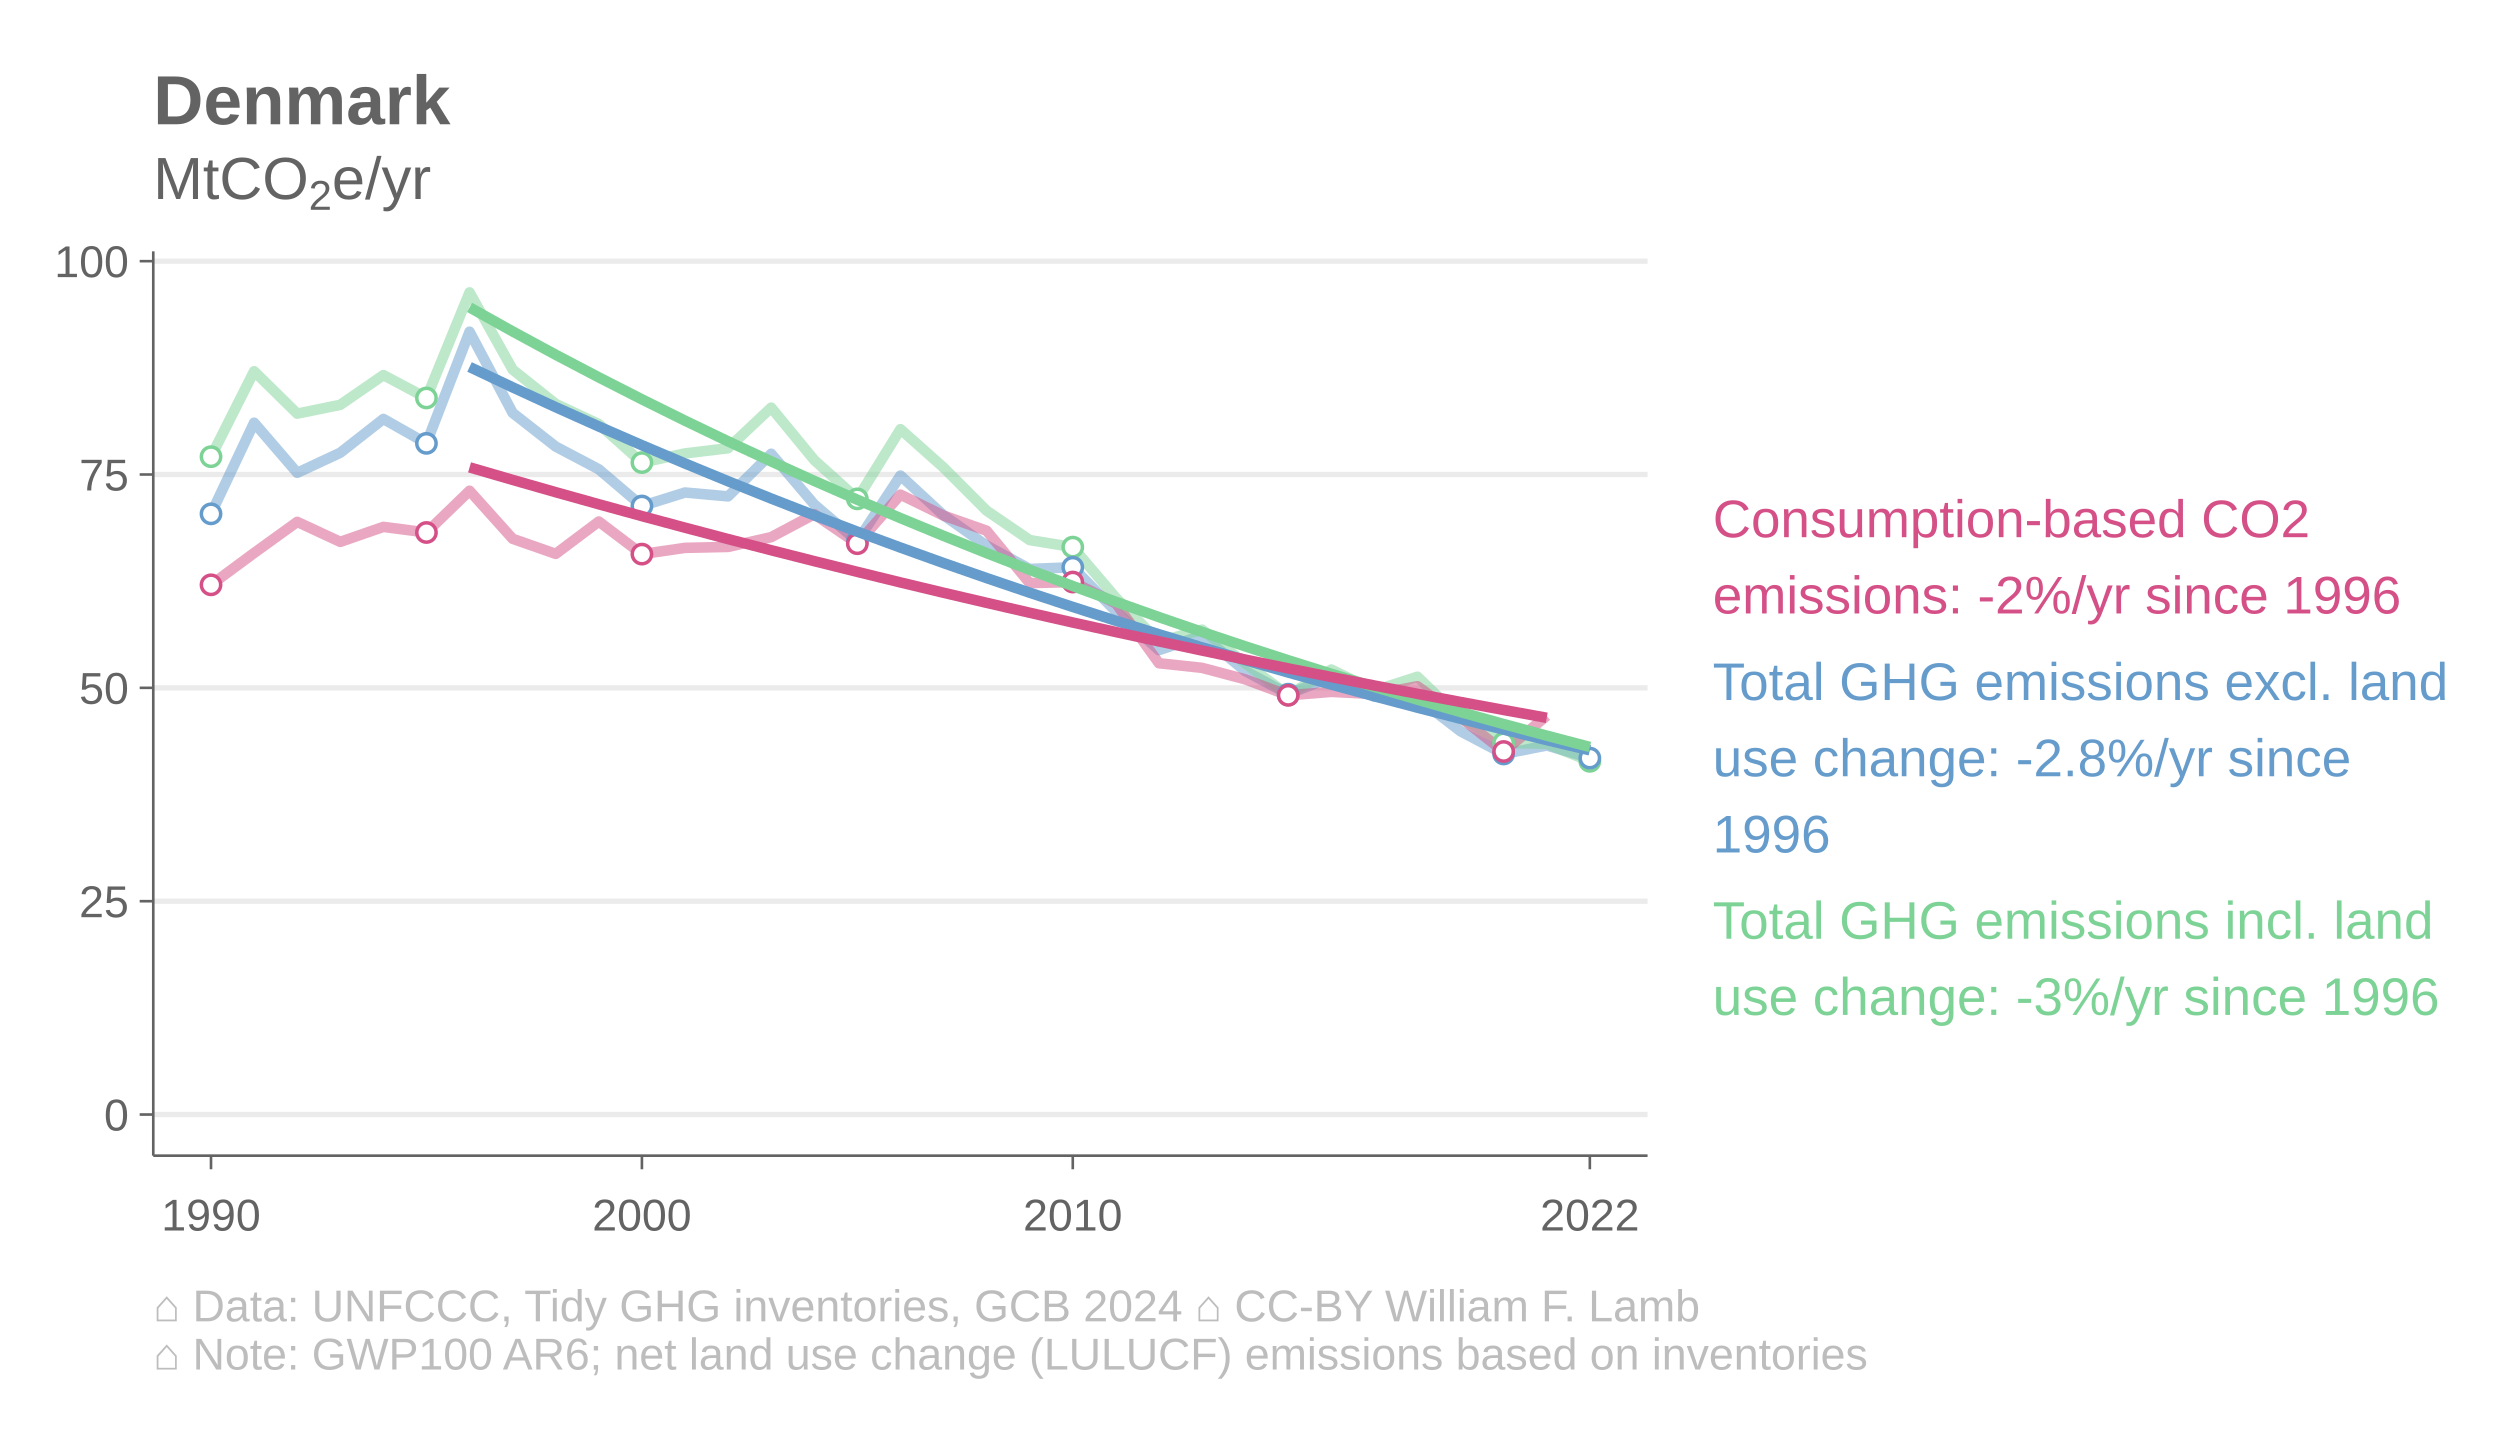
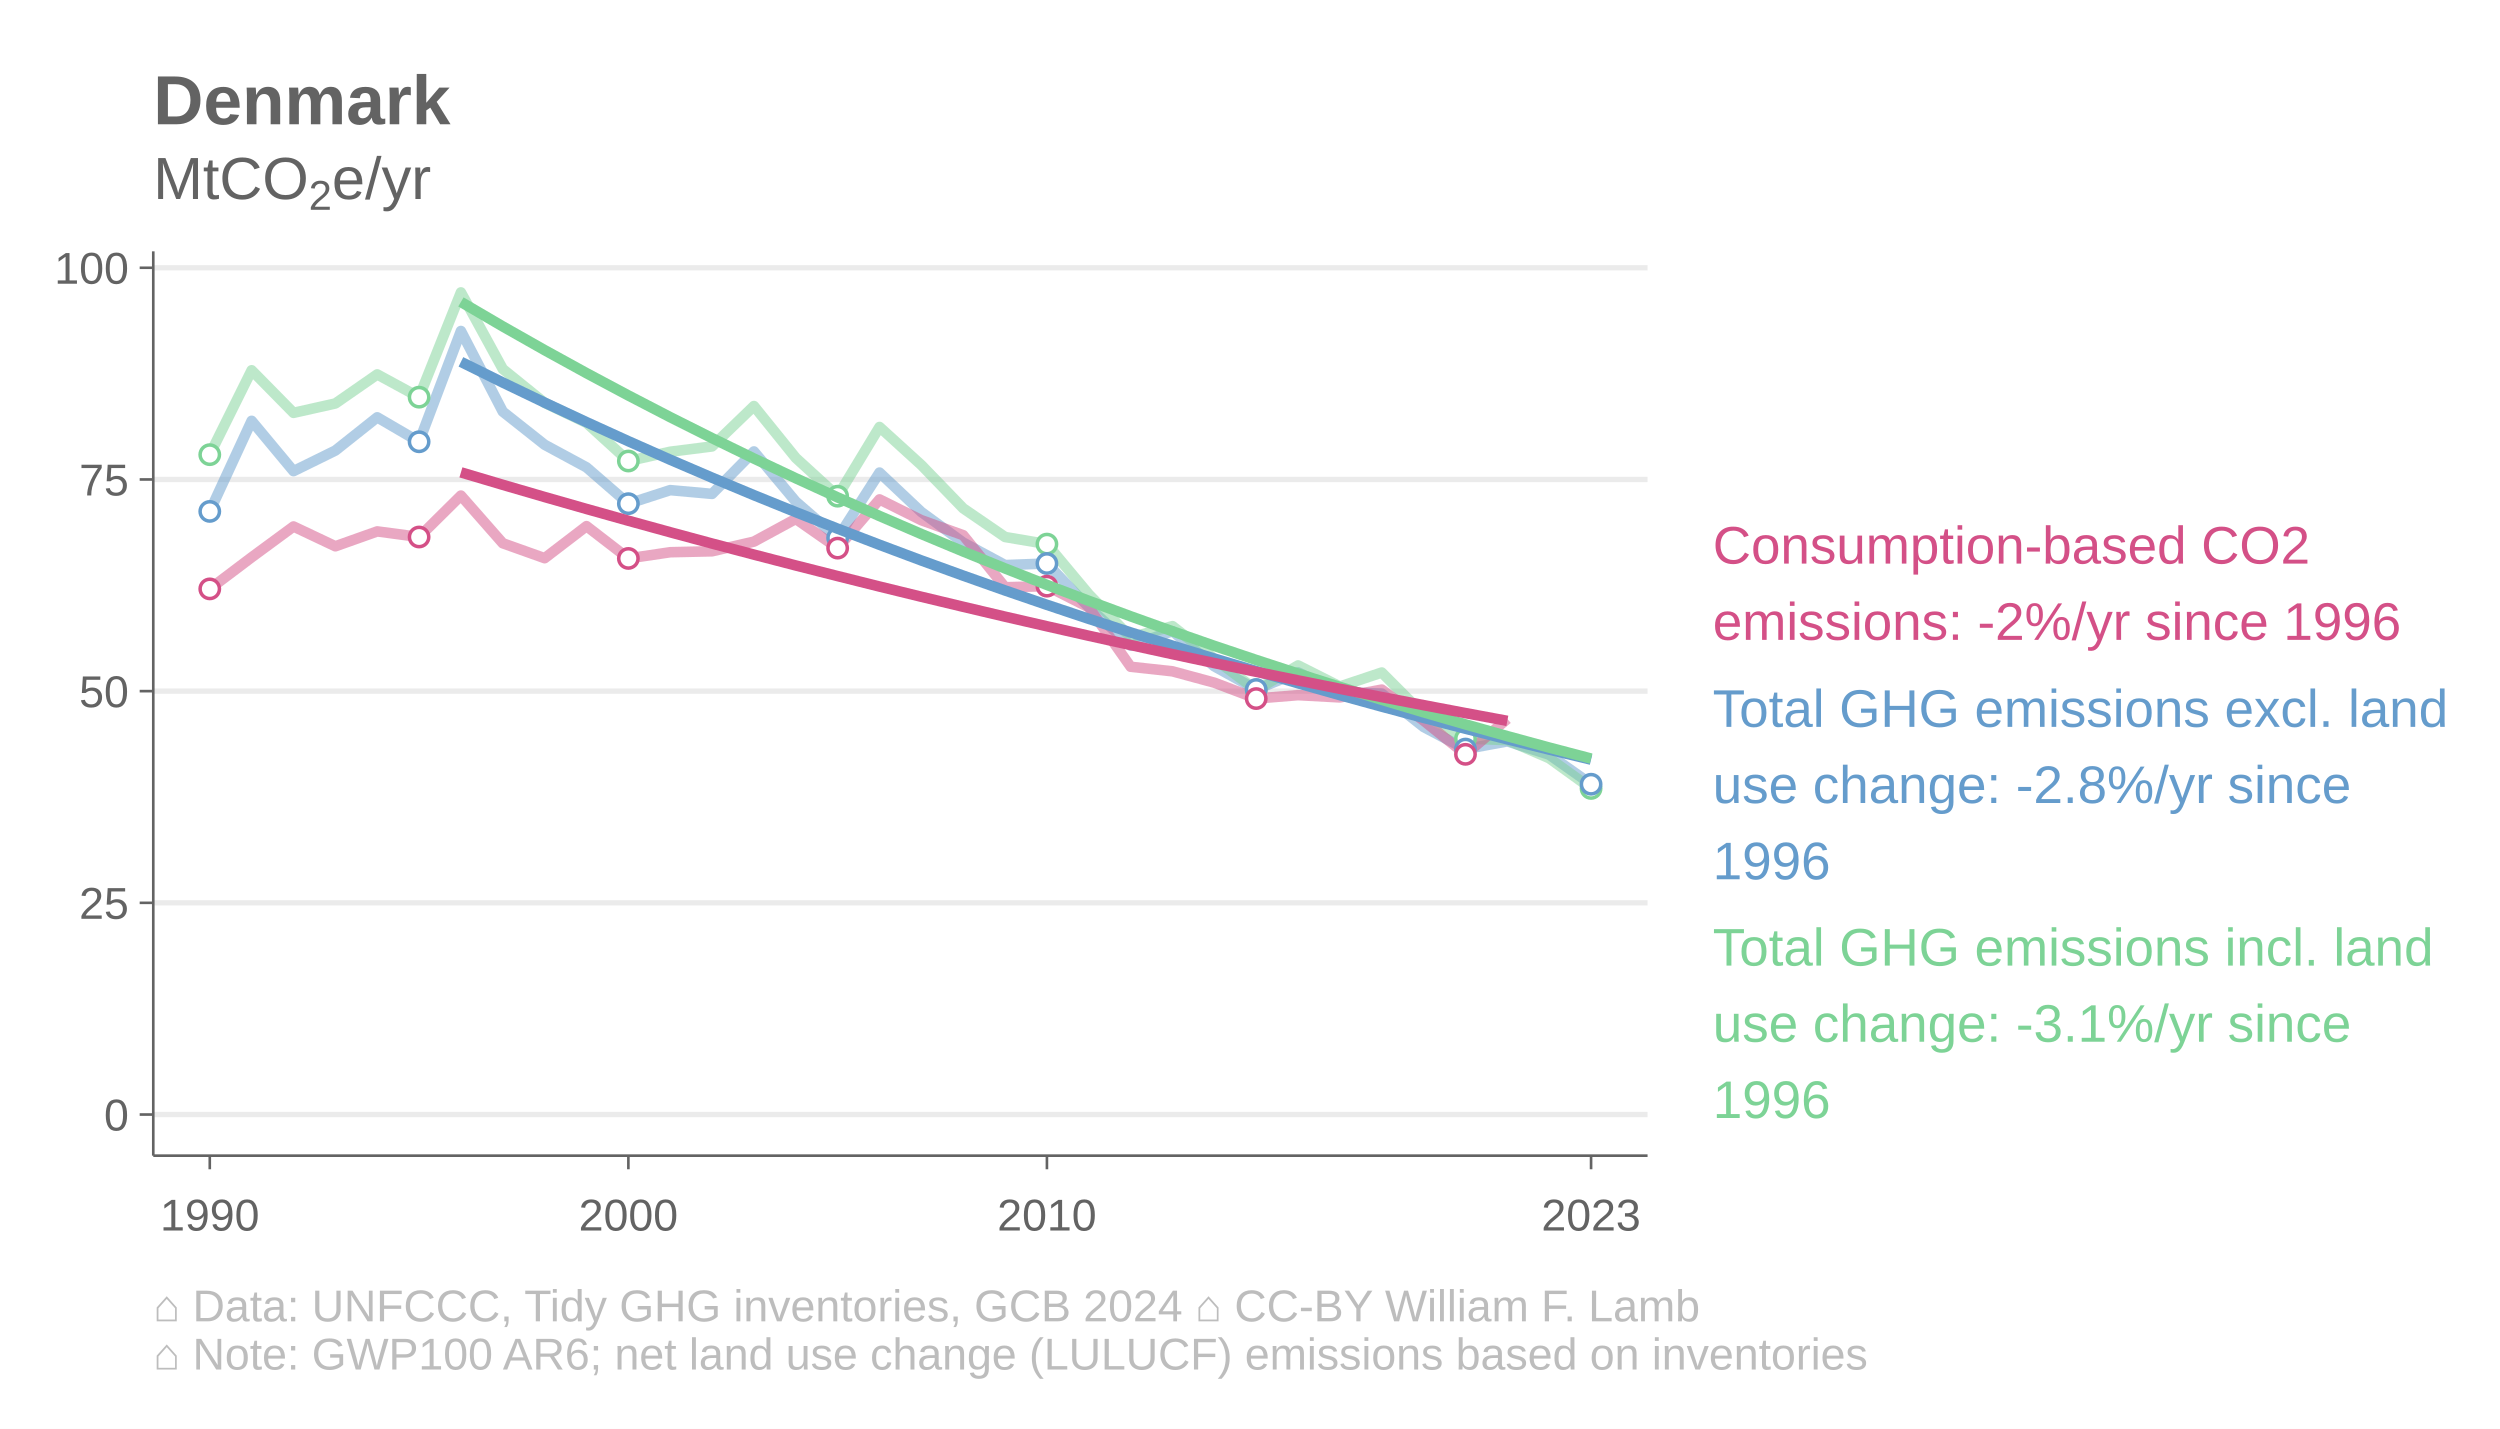
<svg xmlns="http://www.w3.org/2000/svg" class="svglite" width="504.00pt" height="288.00pt" viewBox="0 0 504.00 288.00">
  <defs>
    <style type="text/css">
    .svglite line, .svglite polyline, .svglite polygon, .svglite path, .svglite rect, .svglite circle {
      fill: none;
      stroke: #000000;
      stroke-linecap: round;
      stroke-linejoin: round;
      stroke-miterlimit: 10.00;
    }
    .svglite text {
      white-space: pre;
    }
  </style>
  </defs>
  <rect width="100%" height="100%" style="stroke: none; fill: #FFFFFF;" />
  <defs>
    <clipPath id="cpMC4wMHw1MDQuMDB8MC4wMHwyODguMDA=">
      <rect x="0.00" y="0.00" width="504.00" height="288.00" />
    </clipPath>
  </defs>
  <g clip-path="url(#cpMC4wMHw1MDQuMDB8MC4wMHwyODguMDA=)">
    <rect x="0.00" y="0.00" width="504.00" height="288.00" style="stroke-width: 1.07; stroke: #FFFFFF; fill: #FFFFFF;" />
  </g>
  <defs>
    <clipPath id="cpMzAuOTB8NDk4LjUyfDUwLjY3fDIzMi45OA==">
      <rect x="30.90" y="50.67" width="467.62" height="182.31" />
    </clipPath>
  </defs>
  <g clip-path="url(#cpMzAuOTB8NDk4LjUyfDUwLjY3fDIzMi45OA==)">
</g>
  <g clip-path="url(#cpMC4wMHw1MDQuMDB8MC4wMHwyODguMDA=)">
</g>
  <defs>
    <clipPath id="cpNS40OHwzMzcuNjN8NS40OHwyODIuNTI=">
      <rect x="5.48" y="5.48" width="332.15" height="277.04" />
    </clipPath>
  </defs>
  <g clip-path="url(#cpNS40OHwzMzcuNjN8NS40OHwyODIuNTI=)">
    <rect x="5.48" y="5.48" width="332.15" height="277.04" style="stroke-width: 1.07; stroke: #FFFFFF; fill: #FFFFFF;" />
  </g>
  <g clip-path="url(#cpMC4wMHw1MDQuMDB8MC4wMHwyODguMDA=)">
</g>
  <defs>
    <clipPath id="cpMzM3LjYzfDQ5OC41Mnw1LjQ4fDI4Mi41Mg==">
      <rect x="337.63" y="5.48" width="160.89" height="277.04" />
    </clipPath>
  </defs>
  <g clip-path="url(#cpMzM3LjYzfDQ5OC41Mnw1LjQ4fDI4Mi41Mg==)">
    <rect x="337.63" y="5.48" width="160.89" height="277.04" style="stroke-width: 1.07; stroke: #FFFFFF; fill: #FFFFFF;" />
  </g>
  <g clip-path="url(#cpMC4wMHw1MDQuMDB8MC4wMHwyODguMDA=)">
</g>
  <defs>
    <clipPath id="cpMzAuOTB8MzMyLjE1fDUwLjY3fDIzMi45OA==">
      <rect x="30.90" y="50.67" width="301.25" height="182.31" />
    </clipPath>
  </defs>
  <g clip-path="url(#cpMzAuOTB8MzMyLjE1fDUwLjY3fDIzMi45OA==)">
    <polyline points="30.90,224.69 332.15,224.69 " style="stroke-width: 1.07; stroke: #EBEBEB; stroke-linecap: butt;" />
-     <polyline points="30.90,181.68 332.15,181.68 " style="stroke-width: 1.07; stroke: #EBEBEB; stroke-linecap: butt;" />
-     <polyline points="30.90,138.67 332.15,138.67 " style="stroke-width: 1.07; stroke: #EBEBEB; stroke-linecap: butt;" />
-     <polyline points="30.90,95.66 332.15,95.66 " style="stroke-width: 1.07; stroke: #EBEBEB; stroke-linecap: butt;" />
-     <polyline points="30.90,52.65 332.15,52.65 " style="stroke-width: 1.07; stroke: #EBEBEB; stroke-linecap: butt;" />
-     <polyline points="42.54,103.59 51.23,85.22 59.92,95.32 68.60,91.27 77.29,84.46 85.97,89.38 94.66,66.87 103.35,83.24 112.03,90.03 120.72,94.61 129.41,102.01 138.09,99.29 146.78,100.07 155.47,91.48 164.15,101.69 172.84,109.12 181.53,95.87 190.21,103.87 198.90,110.00 207.58,114.70 216.27,114.36 224.96,123.27 233.64,131.07 242.33,128.10 251.02,135.27 259.70,139.95 268.39,136.48 277.08,140.46 285.76,140.73 294.45,147.43 303.13,152.00 311.82,150.29 320.51,152.83 " style="stroke-width: 2.13; stroke: #659CCC; stroke-opacity: 0.50; stroke-linecap: butt;" />
-     <polyline points="42.54,92.07 51.23,74.85 59.92,83.39 68.60,81.61 77.29,75.62 85.97,80.23 94.66,58.95 103.35,74.51 112.03,81.43 120.72,85.49 129.41,93.26 138.09,91.41 146.78,90.36 155.47,82.18 164.15,92.74 172.84,100.57 181.53,86.53 190.21,94.25 198.90,102.95 207.58,108.88 216.27,110.30 224.96,120.51 233.64,129.37 242.33,126.94 251.02,133.74 259.70,140.11 268.39,134.98 277.08,139.23 285.76,136.43 294.45,144.80 303.13,149.77 311.82,149.95 320.51,153.48 " style="stroke-width: 2.13; stroke: #7DD396; stroke-opacity: 0.50; stroke-linecap: butt;" />
-     <polyline points="42.54,117.90 51.23,111.48 59.92,105.21 68.60,109.24 77.29,106.22 85.97,107.35 94.66,98.94 103.35,108.62 112.03,111.66 120.72,105.14 129.41,111.71 138.09,110.45 146.78,110.26 155.47,108.29 164.15,103.67 172.84,109.61 181.53,99.72 190.21,103.94 198.90,106.99 207.58,117.56 216.27,117.34 224.96,121.64 233.64,133.71 242.33,134.64 251.02,136.95 259.70,140.18 268.39,139.48 277.08,139.94 285.76,138.35 294.45,144.66 303.13,151.50 311.82,144.31 " style="stroke-width: 2.13; stroke: #D45087; stroke-opacity: 0.50; stroke-linecap: butt;" />
-     <circle cx="42.54" cy="92.07" r="1.95" style="stroke-width: 0.71; stroke: #7DD396; fill: #FFFFFF;" />
-     <circle cx="85.97" cy="80.23" r="1.95" style="stroke-width: 0.71; stroke: #7DD396; fill: #FFFFFF;" />
-     <circle cx="129.41" cy="93.26" r="1.95" style="stroke-width: 0.71; stroke: #7DD396; fill: #FFFFFF;" />
-     <circle cx="172.84" cy="100.57" r="1.95" style="stroke-width: 0.71; stroke: #7DD396; fill: #FFFFFF;" />
-     <circle cx="216.27" cy="110.30" r="1.95" style="stroke-width: 0.71; stroke: #7DD396; fill: #FFFFFF;" />
-     <circle cx="259.70" cy="140.11" r="1.95" style="stroke-width: 0.71; stroke: #7DD396; fill: #FFFFFF;" />
-     <circle cx="303.13" cy="149.77" r="1.95" style="stroke-width: 0.71; stroke: #7DD396; fill: #FFFFFF;" />
-     <circle cx="320.51" cy="153.48" r="1.95" style="stroke-width: 0.71; stroke: #7DD396; fill: #FFFFFF;" />
-     <circle cx="42.54" cy="103.59" r="1.95" style="stroke-width: 0.71; stroke: #659CCC; fill: #FFFFFF;" />
-     <circle cx="85.97" cy="89.38" r="1.95" style="stroke-width: 0.71; stroke: #659CCC; fill: #FFFFFF;" />
-     <circle cx="129.41" cy="102.01" r="1.95" style="stroke-width: 0.71; stroke: #659CCC; fill: #FFFFFF;" />
-     <circle cx="172.84" cy="109.12" r="1.95" style="stroke-width: 0.71; stroke: #659CCC; fill: #FFFFFF;" />
-     <circle cx="216.27" cy="114.36" r="1.95" style="stroke-width: 0.71; stroke: #659CCC; fill: #FFFFFF;" />
-     <circle cx="259.70" cy="139.95" r="1.95" style="stroke-width: 0.71; stroke: #659CCC; fill: #FFFFFF;" />
-     <circle cx="303.13" cy="152.00" r="1.95" style="stroke-width: 0.71; stroke: #659CCC; fill: #FFFFFF;" />
-     <circle cx="320.51" cy="152.83" r="1.95" style="stroke-width: 0.71; stroke: #659CCC; fill: #FFFFFF;" />
-     <circle cx="42.54" cy="117.90" r="1.95" style="stroke-width: 0.71; stroke: #D45087; fill: #FFFFFF;" />
-     <circle cx="85.97" cy="107.35" r="1.95" style="stroke-width: 0.71; stroke: #D45087; fill: #FFFFFF;" />
-     <circle cx="129.41" cy="111.71" r="1.95" style="stroke-width: 0.71; stroke: #D45087; fill: #FFFFFF;" />
-     <circle cx="172.84" cy="109.61" r="1.95" style="stroke-width: 0.71; stroke: #D45087; fill: #FFFFFF;" />
-     <circle cx="216.27" cy="117.34" r="1.95" style="stroke-width: 0.71; stroke: #D45087; fill: #FFFFFF;" />
-     <circle cx="259.70" cy="140.18" r="1.95" style="stroke-width: 0.71; stroke: #D45087; fill: #FFFFFF;" />
-     <circle cx="303.13" cy="151.50" r="1.95" style="stroke-width: 0.71; stroke: #D45087; fill: #FFFFFF;" />
-     <polyline points="94.66,73.98 103.35,78.09 112.03,82.09 120.72,85.98 129.41,89.76 138.09,93.44 146.78,97.02 155.47,100.51 164.15,103.89 172.84,107.19 181.53,110.39 190.21,113.51 198.90,116.54 207.58,119.49 216.27,122.36 224.96,125.15 233.64,127.87 242.33,130.51 251.02,133.08 259.70,135.58 268.39,138.01 277.08,140.37 285.76,142.67 294.45,144.91 303.13,147.08 311.82,149.20 320.51,151.26 " style="stroke-width: 2.13; stroke: #659CCC; stroke-linecap: butt;" />
-     <polyline points="94.66,61.97 103.35,66.82 112.03,71.52 120.72,76.08 129.41,80.51 138.09,84.81 146.78,88.98 155.47,93.02 164.15,96.95 172.84,100.75 181.53,104.45 190.21,108.03 198.90,111.51 207.58,114.88 216.27,118.15 224.96,121.33 233.64,124.41 242.33,127.40 251.02,130.30 259.70,133.11 268.39,135.84 277.08,138.49 285.76,141.05 294.45,143.55 303.13,145.97 311.82,148.31 320.51,150.59 " style="stroke-width: 2.13; stroke: #7DD396; stroke-linecap: butt;" />
-     <polyline points="94.66,94.22 103.35,96.75 112.03,99.23 120.72,101.66 129.41,104.05 138.09,106.38 146.78,108.68 155.47,110.93 164.15,113.13 172.84,115.29 181.53,117.42 190.21,119.50 198.90,121.53 207.58,123.53 216.27,125.50 224.96,127.42 233.64,129.30 242.33,131.15 251.02,132.97 259.70,134.75 268.39,136.49 277.08,138.20 285.76,139.88 294.45,141.52 303.13,143.13 311.82,144.71 " style="stroke-width: 2.13; stroke: #D45087; stroke-linecap: butt;" />
+     <polyline points="30.90,182.01 332.15,182.01 " style="stroke-width: 1.07; stroke: #EBEBEB; stroke-linecap: butt;" />
+     <polyline points="30.90,139.33 332.15,139.33 " style="stroke-width: 1.07; stroke: #EBEBEB; stroke-linecap: butt;" />
+     <polyline points="30.90,96.66 332.15,96.66 " style="stroke-width: 1.07; stroke: #EBEBEB; stroke-linecap: butt;" />
+     <polyline points="30.90,53.98 332.15,53.98 " style="stroke-width: 1.07; stroke: #EBEBEB; stroke-linecap: butt;" />
+     <polyline points="42.29,103.10 50.73,84.84 59.17,94.98 67.61,90.83 76.05,84.13 84.49,89.06 92.92,66.73 101.36,82.98 109.80,89.66 118.24,94.22 126.68,101.54 135.11,98.81 143.55,99.57 151.99,91.01 160.43,101.12 168.87,108.44 177.31,95.27 185.74,103.22 194.18,109.38 202.62,113.92 211.06,113.60 219.50,122.43 227.94,130.16 236.37,127.24 244.81,134.34 253.25,139.00 261.69,135.56 270.13,139.57 278.56,139.82 287.00,146.56 295.44,151.01 303.88,149.46 312.32,152.15 320.76,158.10 " style="stroke-width: 2.13; stroke: #659CCC; stroke-opacity: 0.50; stroke-linecap: butt;" />
+     <polyline points="42.29,91.66 50.73,74.65 59.17,83.23 67.61,81.34 76.05,75.48 84.49,80.07 92.92,58.95 101.36,74.39 109.80,81.22 118.24,85.25 126.68,92.94 135.11,91.07 143.55,90.00 151.99,81.86 160.43,92.31 168.87,100.03 177.31,86.08 185.74,93.75 194.18,102.48 202.62,108.26 211.06,109.69 219.50,119.80 227.94,128.50 236.37,126.23 244.81,132.81 253.25,139.10 261.69,134.15 270.13,138.40 278.56,135.58 287.00,144.04 295.44,148.91 303.88,149.21 312.32,152.86 320.76,158.95 " style="stroke-width: 2.13; stroke: #7DD396; stroke-opacity: 0.50; stroke-linecap: butt;" />
+     <polyline points="42.29,118.72 50.73,112.35 59.17,106.14 67.61,110.13 76.05,107.13 84.49,108.26 92.92,99.91 101.36,109.52 109.80,112.53 118.24,106.07 126.68,112.58 135.11,111.33 143.55,111.14 151.99,109.19 160.43,104.61 168.87,110.50 177.31,100.68 185.74,104.87 194.18,107.90 202.62,118.39 211.06,118.17 219.50,122.44 227.94,134.42 236.37,135.34 244.81,137.63 253.25,140.83 261.69,140.14 270.13,140.60 278.56,139.02 287.00,145.28 295.44,152.07 303.88,144.93 " style="stroke-width: 2.13; stroke: #D45087; stroke-opacity: 0.50; stroke-linecap: butt;" />
+     <circle cx="42.29" cy="91.66" r="1.95" style="stroke-width: 0.71; stroke: #7DD396; fill: #FFFFFF;" />
+     <circle cx="84.49" cy="80.07" r="1.95" style="stroke-width: 0.71; stroke: #7DD396; fill: #FFFFFF;" />
+     <circle cx="126.68" cy="92.94" r="1.95" style="stroke-width: 0.71; stroke: #7DD396; fill: #FFFFFF;" />
+     <circle cx="168.87" cy="100.03" r="1.95" style="stroke-width: 0.71; stroke: #7DD396; fill: #FFFFFF;" />
+     <circle cx="211.06" cy="109.69" r="1.95" style="stroke-width: 0.71; stroke: #7DD396; fill: #FFFFFF;" />
+     <circle cx="253.25" cy="139.10" r="1.95" style="stroke-width: 0.71; stroke: #7DD396; fill: #FFFFFF;" />
+     <circle cx="295.44" cy="148.91" r="1.95" style="stroke-width: 0.71; stroke: #7DD396; fill: #FFFFFF;" />
+     <circle cx="320.76" cy="158.95" r="1.95" style="stroke-width: 0.71; stroke: #7DD396; fill: #FFFFFF;" />
+     <circle cx="42.29" cy="103.10" r="1.95" style="stroke-width: 0.71; stroke: #659CCC; fill: #FFFFFF;" />
+     <circle cx="84.49" cy="89.06" r="1.95" style="stroke-width: 0.71; stroke: #659CCC; fill: #FFFFFF;" />
+     <circle cx="126.68" cy="101.54" r="1.95" style="stroke-width: 0.71; stroke: #659CCC; fill: #FFFFFF;" />
+     <circle cx="168.87" cy="108.44" r="1.95" style="stroke-width: 0.71; stroke: #659CCC; fill: #FFFFFF;" />
+     <circle cx="211.06" cy="113.60" r="1.95" style="stroke-width: 0.71; stroke: #659CCC; fill: #FFFFFF;" />
+     <circle cx="253.25" cy="139.00" r="1.95" style="stroke-width: 0.71; stroke: #659CCC; fill: #FFFFFF;" />
+     <circle cx="295.44" cy="151.01" r="1.95" style="stroke-width: 0.71; stroke: #659CCC; fill: #FFFFFF;" />
+     <circle cx="320.76" cy="158.10" r="1.95" style="stroke-width: 0.71; stroke: #659CCC; fill: #FFFFFF;" />
+     <circle cx="42.29" cy="118.72" r="1.95" style="stroke-width: 0.71; stroke: #D45087; fill: #FFFFFF;" />
+     <circle cx="84.49" cy="108.26" r="1.95" style="stroke-width: 0.71; stroke: #D45087; fill: #FFFFFF;" />
+     <circle cx="126.68" cy="112.58" r="1.95" style="stroke-width: 0.71; stroke: #D45087; fill: #FFFFFF;" />
+     <circle cx="168.87" cy="110.50" r="1.95" style="stroke-width: 0.71; stroke: #D45087; fill: #FFFFFF;" />
+     <circle cx="211.06" cy="118.17" r="1.95" style="stroke-width: 0.71; stroke: #D45087; fill: #FFFFFF;" />
+     <circle cx="253.25" cy="140.83" r="1.95" style="stroke-width: 0.71; stroke: #D45087; fill: #FFFFFF;" />
+     <circle cx="295.44" cy="152.07" r="1.95" style="stroke-width: 0.71; stroke: #D45087; fill: #FFFFFF;" />
+     <polyline points="92.92,72.95 101.36,77.12 109.80,81.17 118.24,85.11 126.68,88.95 135.11,92.68 143.55,96.30 151.99,99.83 160.43,103.25 168.87,106.59 177.31,109.83 185.74,112.99 194.18,116.05 202.62,119.04 211.06,121.94 219.50,124.76 227.94,127.50 236.37,130.17 244.81,132.77 253.25,135.29 261.69,137.75 270.13,140.14 278.56,142.46 287.00,144.72 295.44,146.91 303.88,149.05 312.32,151.12 320.76,153.14 " style="stroke-width: 2.13; stroke: #659CCC; stroke-linecap: butt;" />
+     <polyline points="92.92,60.87 101.36,65.81 109.80,70.59 118.24,75.23 126.68,79.73 135.11,84.10 143.55,88.33 151.99,92.44 160.43,96.42 168.87,100.28 177.31,104.03 185.74,107.66 194.18,111.18 202.62,114.60 211.06,117.92 219.50,121.13 227.94,124.25 236.37,127.27 244.81,130.21 253.25,133.05 261.69,135.81 270.13,138.49 278.56,141.08 287.00,143.60 295.44,146.04 303.88,148.41 312.32,150.71 320.76,152.93 " style="stroke-width: 2.13; stroke: #7DD396; stroke-linecap: butt;" />
+     <polyline points="92.92,95.23 101.36,97.74 109.80,100.20 118.24,102.61 126.68,104.98 135.11,107.30 143.55,109.58 151.99,111.81 160.43,114.00 168.87,116.14 177.31,118.25 185.74,120.31 194.18,122.33 202.62,124.32 211.06,126.26 219.50,128.17 227.94,130.04 236.37,131.88 244.81,133.68 253.25,135.44 261.69,137.17 270.13,138.87 278.56,140.53 287.00,142.16 295.44,143.76 303.88,145.33 " style="stroke-width: 2.13; stroke: #D45087; stroke-linecap: butt;" />
  </g>
  <g clip-path="url(#cpMC4wMHw1MDQuMDB8MC4wMHwyODguMDA=)">
    <polyline points="30.90,232.98 30.90,50.67 " style="stroke-width: 0.53; stroke: #636363; stroke-linecap: butt;" />
    <text x="25.97" y="227.91" text-anchor="end" style="font-size: 9.00px;fill: #636363; font-family: &quot;Arial&quot;;" textLength="5.00px" lengthAdjust="spacingAndGlyphs">0</text>
-     <text x="25.97" y="184.90" text-anchor="end" style="font-size: 9.00px;fill: #636363; font-family: &quot;Arial&quot;;" textLength="10.01px" lengthAdjust="spacingAndGlyphs">25</text>
-     <text x="25.97" y="141.89" text-anchor="end" style="font-size: 9.00px;fill: #636363; font-family: &quot;Arial&quot;;" textLength="10.01px" lengthAdjust="spacingAndGlyphs">50</text>
-     <text x="25.97" y="98.88" text-anchor="end" style="font-size: 9.00px;fill: #636363; font-family: &quot;Arial&quot;;" textLength="10.01px" lengthAdjust="spacingAndGlyphs">75</text>
-     <text x="25.97" y="55.87" text-anchor="end" style="font-size: 9.00px;fill: #636363; font-family: &quot;Arial&quot;;" textLength="15.01px" lengthAdjust="spacingAndGlyphs">100</text>
+     <text x="25.97" y="185.23" text-anchor="end" style="font-size: 9.00px;fill: #636363; font-family: &quot;Arial&quot;;" textLength="10.01px" lengthAdjust="spacingAndGlyphs">25</text>
+     <text x="25.97" y="142.56" text-anchor="end" style="font-size: 9.00px;fill: #636363; font-family: &quot;Arial&quot;;" textLength="10.01px" lengthAdjust="spacingAndGlyphs">50</text>
+     <text x="25.97" y="99.88" text-anchor="end" style="font-size: 9.00px;fill: #636363; font-family: &quot;Arial&quot;;" textLength="10.01px" lengthAdjust="spacingAndGlyphs">75</text>
+     <text x="25.97" y="57.20" text-anchor="end" style="font-size: 9.00px;fill: #636363; font-family: &quot;Arial&quot;;" textLength="15.01px" lengthAdjust="spacingAndGlyphs">100</text>
    <polyline points="28.16,224.69 30.90,224.69 " style="stroke-width: 0.53; stroke: #636363; stroke-linecap: butt;" />
-     <polyline points="28.16,181.68 30.90,181.68 " style="stroke-width: 0.53; stroke: #636363; stroke-linecap: butt;" />
-     <polyline points="28.16,138.67 30.90,138.67 " style="stroke-width: 0.53; stroke: #636363; stroke-linecap: butt;" />
-     <polyline points="28.16,95.66 30.90,95.66 " style="stroke-width: 0.53; stroke: #636363; stroke-linecap: butt;" />
-     <polyline points="28.16,52.65 30.90,52.65 " style="stroke-width: 0.53; stroke: #636363; stroke-linecap: butt;" />
+     <polyline points="28.16,182.01 30.90,182.01 " style="stroke-width: 0.53; stroke: #636363; stroke-linecap: butt;" />
+     <polyline points="28.16,139.33 30.90,139.33 " style="stroke-width: 0.53; stroke: #636363; stroke-linecap: butt;" />
+     <polyline points="28.16,96.66 30.90,96.66 " style="stroke-width: 0.53; stroke: #636363; stroke-linecap: butt;" />
+     <polyline points="28.16,53.98 30.90,53.98 " style="stroke-width: 0.53; stroke: #636363; stroke-linecap: butt;" />
    <polyline points="30.90,232.98 332.15,232.98 " style="stroke-width: 0.53; stroke: #636363; stroke-linecap: butt;" />
-     <polyline points="42.54,235.72 42.54,232.98 " style="stroke-width: 0.53; stroke: #636363; stroke-linecap: butt;" />
-     <polyline points="129.41,235.72 129.41,232.98 " style="stroke-width: 0.53; stroke: #636363; stroke-linecap: butt;" />
-     <polyline points="216.27,235.72 216.27,232.98 " style="stroke-width: 0.53; stroke: #636363; stroke-linecap: butt;" />
-     <polyline points="320.51,235.72 320.51,232.98 " style="stroke-width: 0.53; stroke: #636363; stroke-linecap: butt;" />
-     <text x="42.54" y="248.08" text-anchor="middle" style="font-size: 9.00px;fill: #636363; font-family: &quot;Arial&quot;;" textLength="20.02px" lengthAdjust="spacingAndGlyphs">1990</text>
-     <text x="129.41" y="248.08" text-anchor="middle" style="font-size: 9.00px;fill: #636363; font-family: &quot;Arial&quot;;" textLength="20.02px" lengthAdjust="spacingAndGlyphs">2000</text>
-     <text x="216.27" y="248.08" text-anchor="middle" style="font-size: 9.00px;fill: #636363; font-family: &quot;Arial&quot;;" textLength="20.02px" lengthAdjust="spacingAndGlyphs">2010</text>
-     <text x="320.51" y="248.08" text-anchor="middle" style="font-size: 9.00px;fill: #636363; font-family: &quot;Arial&quot;;" textLength="20.02px" lengthAdjust="spacingAndGlyphs">2022</text>
+     <polyline points="42.29,235.72 42.29,232.98 " style="stroke-width: 0.53; stroke: #636363; stroke-linecap: butt;" />
+     <polyline points="126.68,235.72 126.68,232.98 " style="stroke-width: 0.53; stroke: #636363; stroke-linecap: butt;" />
+     <polyline points="211.06,235.72 211.06,232.98 " style="stroke-width: 0.53; stroke: #636363; stroke-linecap: butt;" />
+     <polyline points="320.76,235.72 320.76,232.98 " style="stroke-width: 0.53; stroke: #636363; stroke-linecap: butt;" />
+     <text x="42.29" y="248.08" text-anchor="middle" style="font-size: 9.00px;fill: #636363; font-family: &quot;Arial&quot;;" textLength="20.02px" lengthAdjust="spacingAndGlyphs">1990</text>
+     <text x="126.68" y="248.08" text-anchor="middle" style="font-size: 9.00px;fill: #636363; font-family: &quot;Arial&quot;;" textLength="20.02px" lengthAdjust="spacingAndGlyphs">2000</text>
+     <text x="211.06" y="248.08" text-anchor="middle" style="font-size: 9.00px;fill: #636363; font-family: &quot;Arial&quot;;" textLength="20.02px" lengthAdjust="spacingAndGlyphs">2010</text>
+     <text x="320.76" y="248.08" text-anchor="middle" style="font-size: 9.00px;fill: #636363; font-family: &quot;Arial&quot;;" textLength="20.02px" lengthAdjust="spacingAndGlyphs">2023</text>
    <text x="30.90" y="40.12" style="font-size: 12.00px;fill: #636363; font-family: &quot;Arial&quot;;" textLength="31.34px" lengthAdjust="spacingAndGlyphs">MtCO</text>
    <text x="62.24" y="42.30" style="font-size: 8.40px;fill: #636363; font-family: &quot;Arial&quot;;" textLength="4.67px" lengthAdjust="spacingAndGlyphs">2</text>
    <text x="66.91" y="40.12" style="font-size: 12.00px;fill: #636363; font-family: &quot;Arial&quot;;" textLength="20.01px" lengthAdjust="spacingAndGlyphs">e/yr</text>
    <text x="30.90" y="25.05" style="font-size: 14.00px; font-weight: bold;fill: #636363; font-family: &quot;Arial&quot;;" textLength="59.90px" lengthAdjust="spacingAndGlyphs">Denmark</text>
    <text x="30.90" y="266.38" style="font-size: 9.00px;fill: #BDBDBD; font-family: &quot;Arial&quot;;" textLength="321.75px" lengthAdjust="spacingAndGlyphs">⌂ Data: UNFCCC, Tidy GHG inventories, GCB 2024   ⌂ CC-BY William F. Lamb  </text>
    <text x="30.90" y="276.10" style="font-size: 9.00px;fill: #BDBDBD; font-family: &quot;Arial&quot;;" textLength="345.55px" lengthAdjust="spacingAndGlyphs">⌂ Note: GWP100 AR6; net land use change (LULUCF) emissions based on inventories</text>
  </g>
  <defs>
    <clipPath id="cpMzQwLjM3fDQ5OC41Mnw1MC42N3wyMzIuOTg=">
      <rect x="340.37" y="50.67" width="158.15" height="182.31" />
    </clipPath>
  </defs>
  <g clip-path="url(#cpMzQwLjM3fDQ5OC41Mnw1MC42N3wyMzIuOTg=)">
-     <text x="345.29" y="141.12" style="font-size: 10.67px;fill: #659CCC; font-family: &quot;Arial&quot;;" textLength="148.05px" lengthAdjust="spacingAndGlyphs">Total GHG emissions excl. land</text>
-     <text x="345.29" y="156.49" style="font-size: 10.67px;fill: #659CCC; font-family: &quot;Arial&quot;;" textLength="128.52px" lengthAdjust="spacingAndGlyphs">use change: -2.8%/yr since</text>
-     <text x="345.29" y="171.85" style="font-size: 10.67px;fill: #659CCC; font-family: &quot;Arial&quot;;" textLength="23.70px" lengthAdjust="spacingAndGlyphs">1996</text>
-     <text x="345.29" y="189.25" style="font-size: 10.67px;fill: #7DD396; font-family: &quot;Arial&quot;;" textLength="145.09px" lengthAdjust="spacingAndGlyphs">Total GHG emissions incl. land</text>
-     <text x="345.29" y="204.61" style="font-size: 10.67px;fill: #7DD396; font-family: &quot;Arial&quot;;" textLength="146.30px" lengthAdjust="spacingAndGlyphs">use change: -3%/yr since 1996</text>
-     <text x="345.30" y="108.30" style="font-size: 10.67px;fill: #D45087; font-family: &quot;Arial&quot;;" textLength="120.23px" lengthAdjust="spacingAndGlyphs">Consumption-based CO2</text>
-     <text x="345.30" y="123.67" style="font-size: 10.67px;fill: #D45087; font-family: &quot;Arial&quot;;" textLength="138.58px" lengthAdjust="spacingAndGlyphs">emissions: -2%/yr since 1996</text>
+     <text x="345.29" y="146.53" style="font-size: 10.67px;fill: #659CCC; font-family: &quot;Arial&quot;;" textLength="148.05px" lengthAdjust="spacingAndGlyphs">Total GHG emissions excl. land</text>
+     <text x="345.29" y="161.89" style="font-size: 10.67px;fill: #659CCC; font-family: &quot;Arial&quot;;" textLength="128.52px" lengthAdjust="spacingAndGlyphs">use change: -2.8%/yr since</text>
+     <text x="345.29" y="177.26" style="font-size: 10.67px;fill: #659CCC; font-family: &quot;Arial&quot;;" textLength="23.70px" lengthAdjust="spacingAndGlyphs">1996</text>
+     <text x="345.30" y="194.66" style="font-size: 10.67px;fill: #7DD396; font-family: &quot;Arial&quot;;" textLength="145.09px" lengthAdjust="spacingAndGlyphs">Total GHG emissions incl. land</text>
+     <text x="345.30" y="210.02" style="font-size: 10.67px;fill: #7DD396; font-family: &quot;Arial&quot;;" textLength="128.52px" lengthAdjust="spacingAndGlyphs">use change: -3.1%/yr since</text>
+     <text x="345.30" y="225.39" style="font-size: 10.67px;fill: #7DD396; font-family: &quot;Arial&quot;;" textLength="23.70px" lengthAdjust="spacingAndGlyphs">1996</text>
+     <text x="345.30" y="113.62" style="font-size: 10.67px;fill: #D45087; font-family: &quot;Arial&quot;;" textLength="120.23px" lengthAdjust="spacingAndGlyphs">Consumption-based CO2</text>
+     <text x="345.30" y="128.99" style="font-size: 10.67px;fill: #D45087; font-family: &quot;Arial&quot;;" textLength="138.58px" lengthAdjust="spacingAndGlyphs">emissions: -2%/yr since 1996</text>
  </g>
  <g clip-path="url(#cpMC4wMHw1MDQuMDB8MC4wMHwyODguMDA=)">
</g>
</svg>
